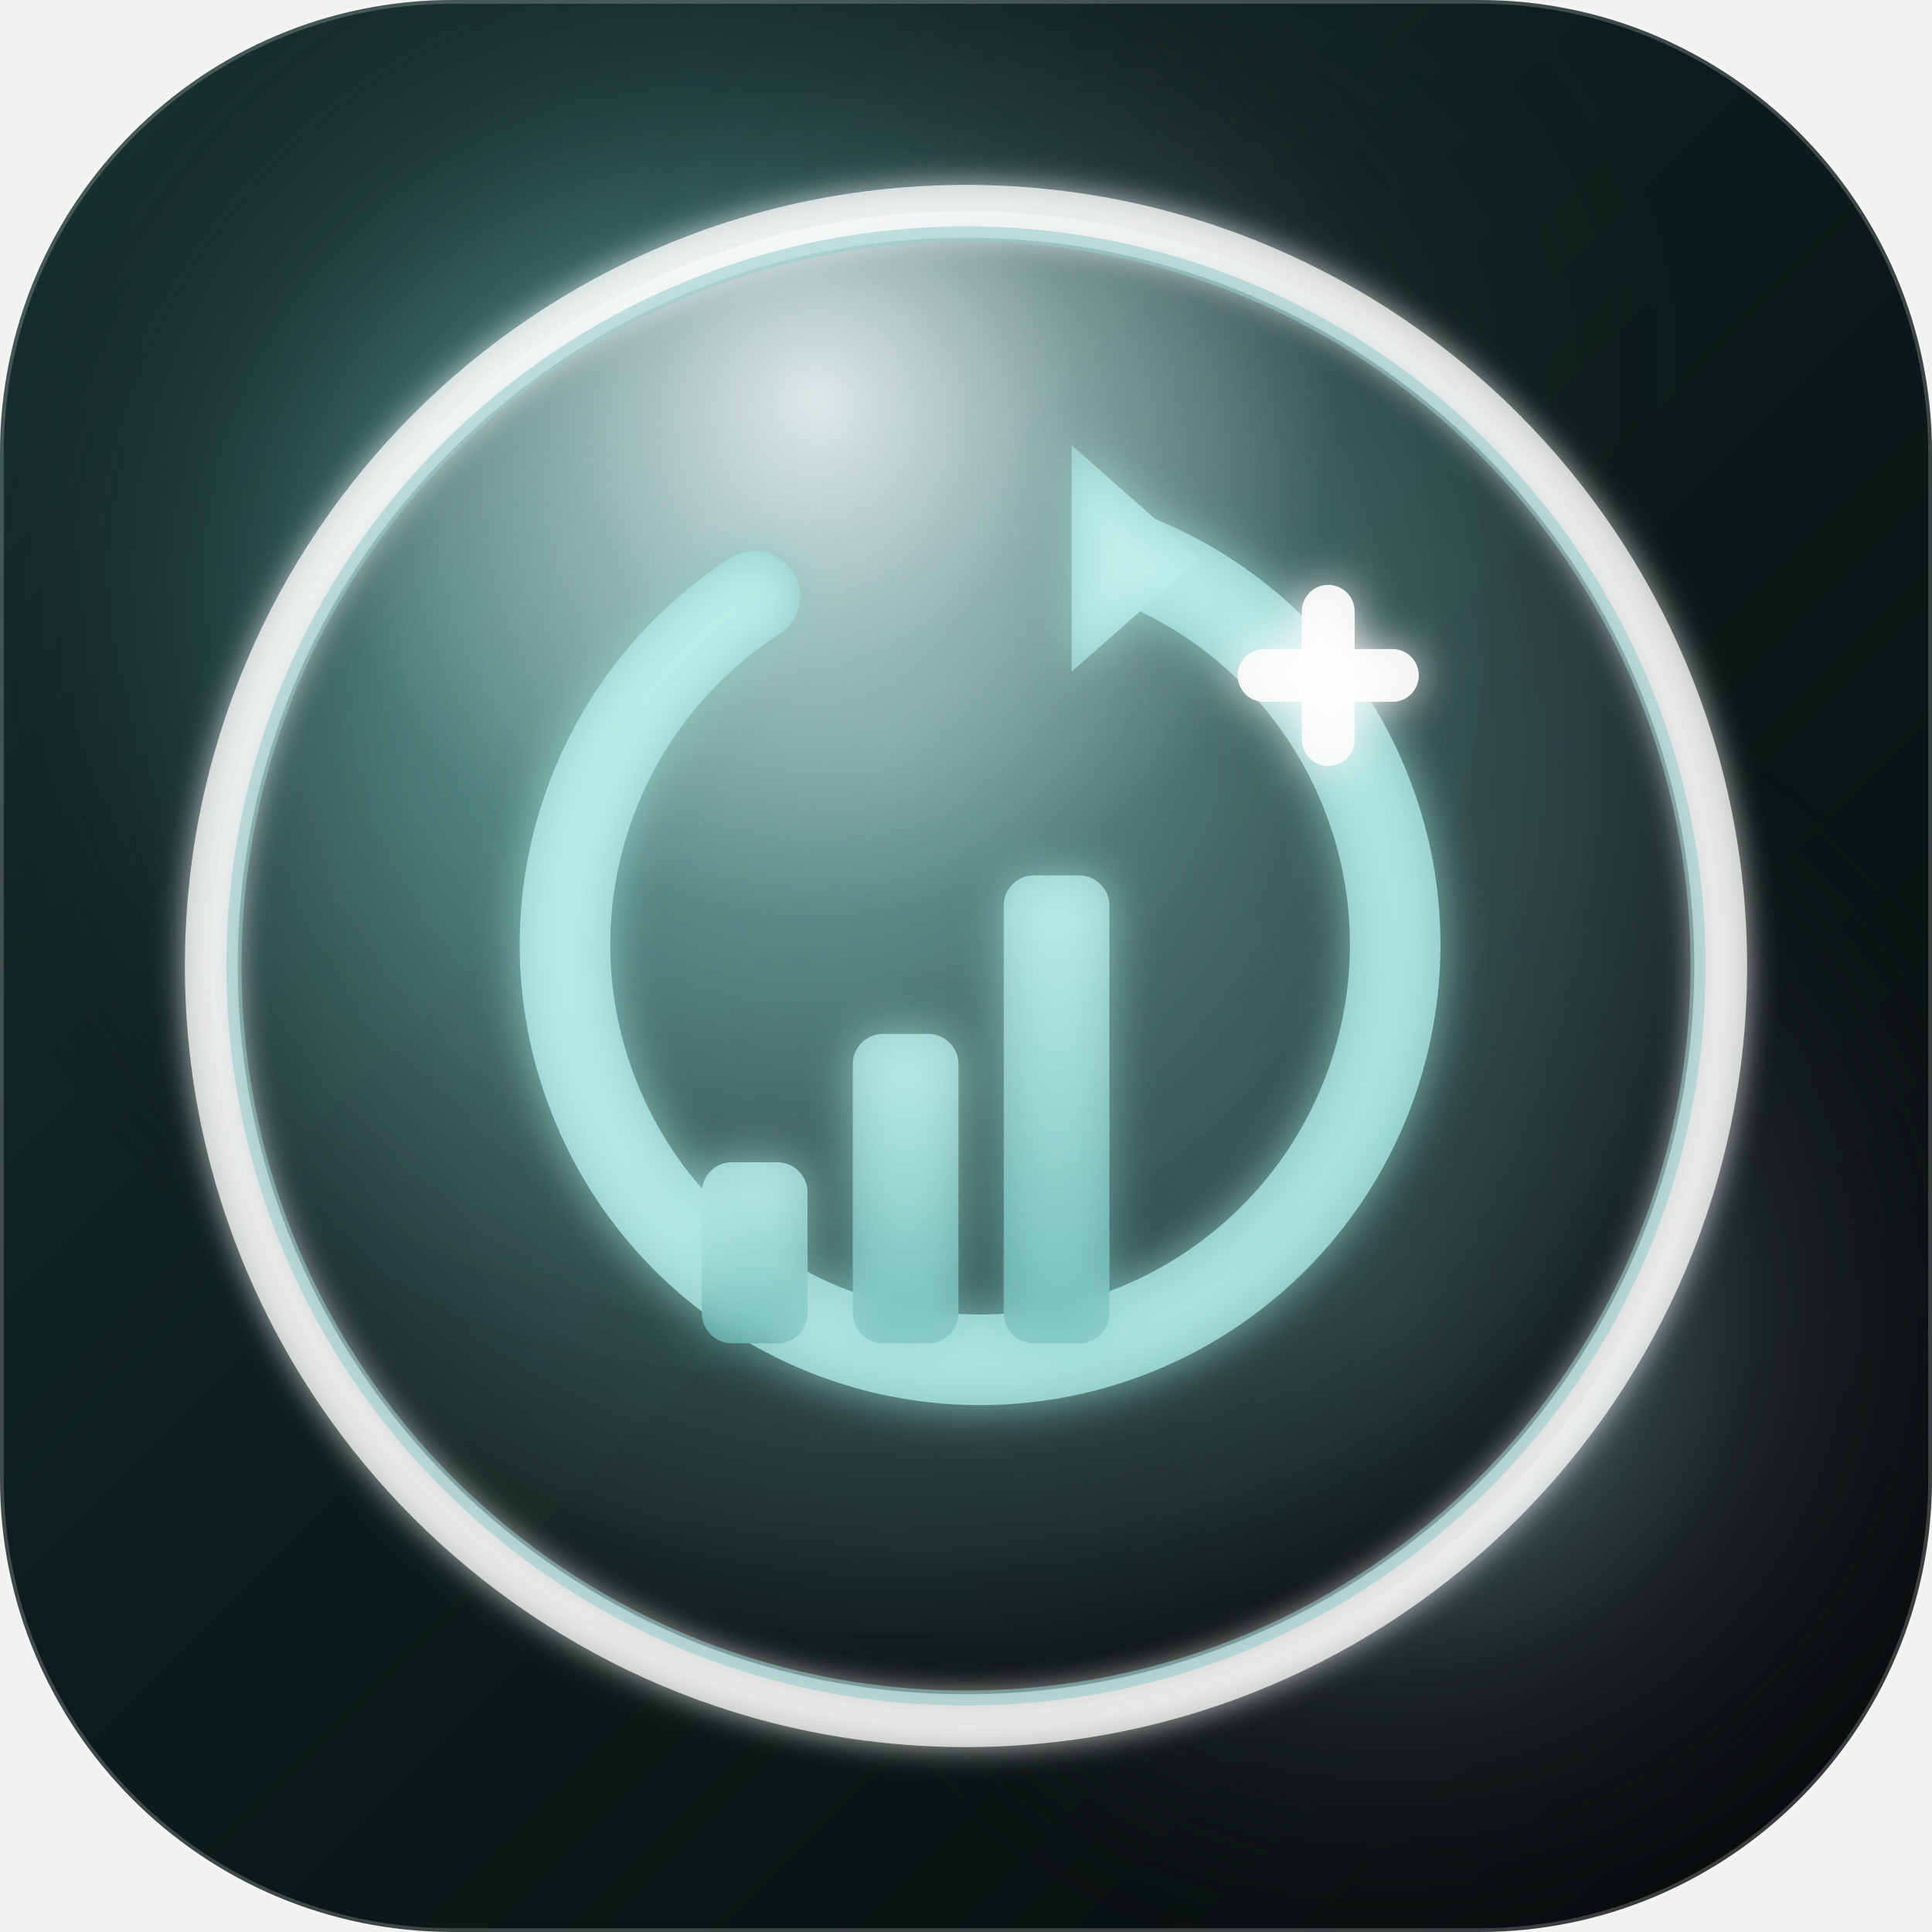
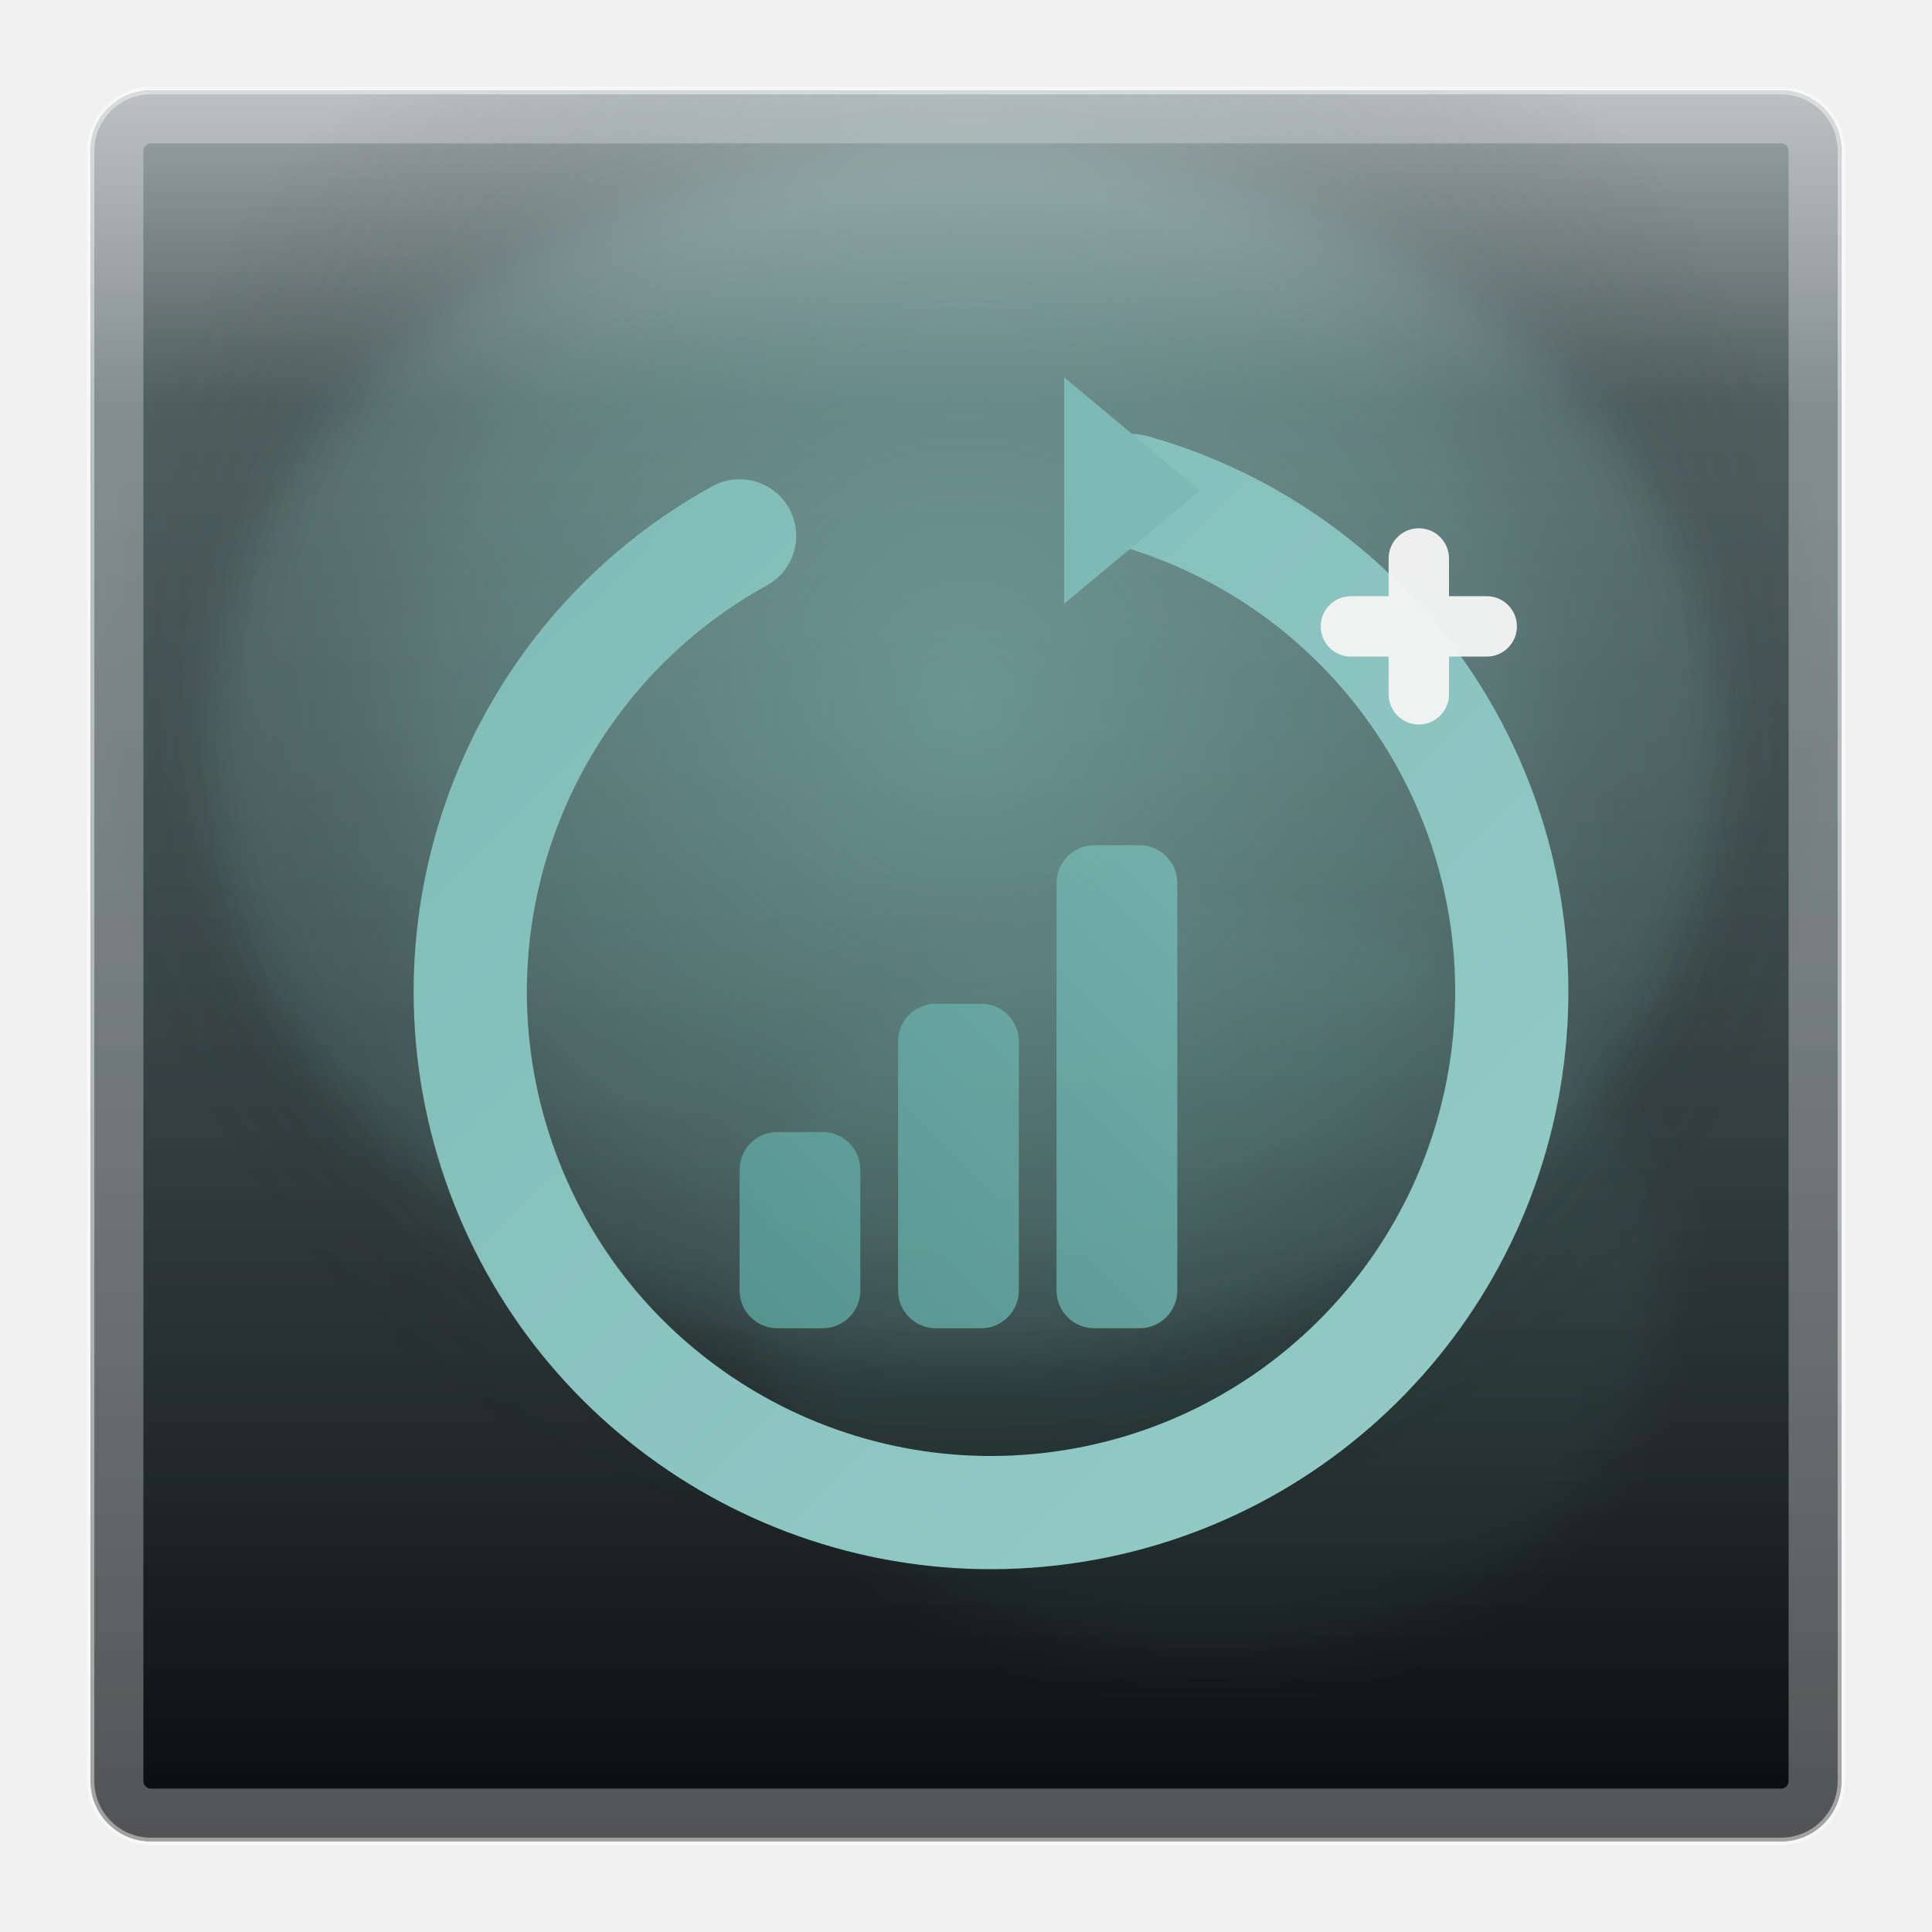
<svg xmlns="http://www.w3.org/2000/svg" width="512" height="512" viewBox="0 0 512 512" role="img" aria-label="AgilePlus Android Glass">
  <defs>
-     <clipPath id="ag-squircle-clip">
-       <rect x="0" y="0" width="512" height="512" rx="120" ry="120" />
-     </clipPath>
-     <clipPath id="ag-circle-clip">
-       <circle cx="256" cy="256" r="200" />
-     </clipPath>
-     <linearGradient id="ag-backdrop" x1="0" y1="0" x2="1" y2="1">
-       <stop offset="0%" stop-color="#1a3530" />
-       <stop offset="40%" stop-color="#0d1e1c" />
-       <stop offset="100%" stop-color="#090a0c" />
-     </linearGradient>
-     <radialGradient id="ag-blob1" cx="38%" cy="32%" r="42%">
-       <stop offset="0%" stop-color="#7ebab5" stop-opacity="1.0" />
-       <stop offset="40%" stop-color="#569691" stop-opacity="0.7" />
-       <stop offset="100%" stop-color="#090a0c" stop-opacity="0" />
-     </radialGradient>
-     <radialGradient id="ag-blob2" cx="72%" cy="68%" r="35%">
-       <stop offset="0%" stop-color="#95ccc8" stop-opacity="0.8" />
-       <stop offset="60%" stop-color="#353a40" stop-opacity="0.3" />
-       <stop offset="100%" stop-color="#090a0c" stop-opacity="0" />
-     </radialGradient>
-     <radialGradient id="ag-blob3" cx="60%" cy="20%" r="30%">
-       <stop offset="0%" stop-color="#f6f5f5" stop-opacity="0.12" />
-       <stop offset="100%" stop-color="#090a0c" stop-opacity="0" />
-     </radialGradient>
-     <filter id="ag-frost-blur" x="-20%" y="-20%" width="140%" height="140%">
-       <feGaussianBlur in="SourceGraphic" stdDeviation="18" result="blurred" />
+     <filter id="ag-glass-blur" x="-5%" y="-5%" width="110%" height="110%">
+       <feGaussianBlur in="SourceGraphic" stdDeviation="6.4" result="blur" />
+       <feColorMatrix in="blur" type="saturate" values="1.1" result="saturated" />
    </filter>
-     <radialGradient id="ag-disc-fill" cx="45%" cy="35%" r="65%">
-       <stop offset="0%" stop-color="#95ccc8" stop-opacity="0.52" />
-       <stop offset="50%" stop-color="#7ebab5" stop-opacity="0.38" />
-       <stop offset="100%" stop-color="#090a0c" stop-opacity="0.55" />
-     </radialGradient>
-     <filter id="ag-rim-glow" x="-5%" y="-5%" width="110%" height="110%">
-       <feGaussianBlur in="SourceGraphic" stdDeviation="4" result="glow" />
-       <feBlend in="SourceGraphic" in2="glow" mode="screen" />
-     </filter>
-     <filter id="ag-disc-spec" x="-10%" y="-10%" width="120%" height="120%">
-       <feGaussianBlur in="SourceAlpha" stdDeviation="3" result="ablur" />
-       <feSpecularLighting in="ablur" surfaceScale="5" specularConstant="1.2" specularExponent="40" result="spec" lighting-color="white">
-         <fePointLight x="160" y="100" z="180" />
+     <filter id="ag-specular" x="0%" y="0%" width="100%" height="100%">
+       <feGaussianBlur in="SourceAlpha" stdDeviation="3" result="blur" />
+       <feSpecularLighting in="blur" surfaceScale="4" specularConstant="0.5" specularExponent="20" result="spec" lighting-color="white">
+         <fePointLight x="160" y="80" z="200" />
      </feSpecularLighting>
      <feComposite in="spec" in2="SourceAlpha" operator="in" result="specMasked" />
      <feBlend in="SourceGraphic" in2="specMasked" mode="screen" />
    </filter>
-     <filter id="ag-bloom" x="-15%" y="-15%" width="130%" height="130%">
-       <feGaussianBlur in="SourceGraphic" stdDeviation="6" result="bloom" />
-       <feBlend in="SourceGraphic" in2="bloom" mode="screen" />
-     </filter>
-     <radialGradient id="ag-disc-topspec" cx="40%" cy="12%" r="50%">
-       <stop offset="0%" stop-color="#ffffff" stop-opacity="0.80" />
-       <stop offset="35%" stop-color="#ffffff" stop-opacity="0.30" />
-       <stop offset="70%" stop-color="#ffffff" stop-opacity="0" />
+     <linearGradient id="ag-bg-fill" x1="0" y1="0" x2="0" y2="1">
+       <stop offset="0%" stop-color="#7ebab5" stop-opacity="0.38" />
+       <stop offset="100%" stop-color="#090a0c" stop-opacity="0.82" />
+     </linearGradient>
+     <linearGradient id="ag-specular-edge" x1="0" y1="0" x2="0" y2="1">
+       <stop offset="0%" stop-color="#ffffff" stop-opacity="0.55" />
+       <stop offset="18%" stop-color="#ffffff" stop-opacity="0.18" />
+       <stop offset="100%" stop-color="#ffffff" stop-opacity="0" />
+     </linearGradient>
+     <radialGradient id="ag-ring-glow" cx="50%" cy="35%" r="50%">
+       <stop offset="0%" stop-color="#7ebab5" stop-opacity="0.55" />
+       <stop offset="60%" stop-color="#7ebab5" stop-opacity="0.18" />
+       <stop offset="100%" stop-color="#090a0c" stop-opacity="0" />
    </radialGradient>
-     <linearGradient id="ag-loop" x1="0" y1="0" x2="1" y2="1" gradientUnits="objectBoundingBox">
-       <stop offset="0%" stop-color="#95ccc8" />
+     <linearGradient id="ag-loop" x1="96" y1="96" x2="416" y2="416" gradientUnits="userSpaceOnUse">
+       <stop offset="0%" stop-color="#7ebab5" />
+       <stop offset="100%" stop-color="#95ccc8" />
+     </linearGradient>
+     <linearGradient id="ag-bars" x1="176" y1="336" x2="336" y2="176" gradientUnits="userSpaceOnUse">
+       <stop offset="0%" stop-color="#569691" />
      <stop offset="100%" stop-color="#7ebab5" />
    </linearGradient>
-     <linearGradient id="ag-bars" x1="0" y1="1" x2="0" y2="0" gradientUnits="objectBoundingBox">
-       <stop offset="0%" stop-color="#569691" />
-       <stop offset="100%" stop-color="#95ccc8" />
-     </linearGradient>
+     <clipPath id="ag-tile-clip">
+       <rect x="24" y="24" width="464" height="464" rx="16" ry="16" />
+     </clipPath>
  </defs>
-   <g clip-path="url(#ag-squircle-clip)">
-     <rect width="512" height="512" fill="url(#ag-backdrop)" />
-     <rect width="512" height="512" fill="url(#ag-blob1)" />
-     <rect width="512" height="512" fill="url(#ag-blob2)" />
-     <rect width="512" height="512" fill="url(#ag-blob3)" />
+   <rect x="24" y="24" width="464" height="464" rx="16" ry="16" fill="#090a0c" />
+   <g clip-path="url(#ag-tile-clip)">
+     <ellipse cx="256" cy="200" rx="200" ry="160" fill="#7ebab5" opacity="0.22" filter="url(#ag-glass-blur)" />
+     <ellipse cx="320" cy="340" rx="120" ry="100" fill="#569691" opacity="0.14" filter="url(#ag-glass-blur)" />
+     <rect x="24" y="24" width="464" height="464" rx="16" ry="16" fill="url(#ag-bg-fill)" opacity="0.72" />
+     <rect x="24" y="24" width="464" height="464" rx="16" ry="16" fill="none" stroke="white" stroke-width="28" stroke-opacity="0.30" clip-path="url(#ag-tile-clip)" />
+     <rect x="24" y="24" width="464" height="464" rx="16" ry="16" fill="url(#ag-specular-edge)" />
+     <rect x="24" y="24" width="464" height="464" rx="16" ry="16" fill="url(#ag-ring-glow)" />
  </g>
-   <g clip-path="url(#ag-circle-clip)">
-     <rect width="512" height="512" fill="url(#ag-backdrop)" filter="url(#ag-frost-blur)" opacity="0.85" />
-     <rect width="512" height="512" fill="url(#ag-blob1)" filter="url(#ag-frost-blur)" opacity="0.6" />
-     <circle cx="256" cy="256" r="200" fill="url(#ag-disc-fill)" />
-     <circle cx="256" cy="256" r="200" fill="url(#ag-disc-topspec)" />
+   <rect x="24" y="24" width="464" height="464" rx="16" ry="16" fill="none" stroke="white" stroke-width="2" stroke-opacity="0.45" />
+   <path d="M 300 130 A 138 138 0 1 1 196 142" fill="none" stroke="url(#ag-loop)" stroke-width="30" stroke-linecap="round" />
+   <path d="M 282 100 L 318 130 L 282 160 Z" fill="#7ebab5" />
+   <rect x="196" y="300" width="32" height="52" rx="10" fill="url(#ag-bars)" opacity="0.95" />
+   <rect x="238" y="266" width="32" height="86" rx="10" fill="url(#ag-bars)" opacity="0.95" />
+   <rect x="280" y="224" width="32" height="128" rx="10" fill="url(#ag-bars)" opacity="0.95" />
+   <g fill="#f6f5f5" opacity="0.95">
+     <rect x="350" y="158" width="52" height="16" rx="8" />
+     <rect x="368" y="140" width="16" height="52" rx="8" />
  </g>
-   <circle cx="256" cy="256" r="200" fill="none" stroke="white" stroke-width="14" stroke-opacity="0.70" filter="url(#ag-rim-glow)" />
-   <circle cx="256" cy="256" r="194" fill="none" stroke="#95ccc8" stroke-width="4" stroke-opacity="0.55" />
-   <g clip-path="url(#ag-circle-clip)" filter="url(#ag-bloom)">
-     <path d="M 300 148 A 110 110 0 1 1 200 158" fill="none" stroke="url(#ag-loop)" stroke-width="24" stroke-linecap="round" />
-     <polygon points="284,118 318,148 284,178" fill="#95ccc8" />
-     <rect x="186" y="308" width="28" height="48" rx="8" fill="url(#ag-bars)" opacity="0.98" />
-     <rect x="226" y="274" width="28" height="82" rx="8" fill="url(#ag-bars)" opacity="0.98" />
-     <rect x="266" y="232" width="28" height="124" rx="8" fill="url(#ag-bars)" opacity="0.98" />
-     <rect x="328" y="172" width="48" height="14" rx="7" fill="#f6f5f5" opacity="0.96" />
-     <rect x="345" y="155" width="14" height="48" rx="7" fill="#f6f5f5" opacity="0.96" />
-   </g>
-   <rect x="0" y="0" width="512" height="512" rx="120" ry="120" fill="none" stroke="white" stroke-width="2" stroke-opacity="0.20" />
</svg>
